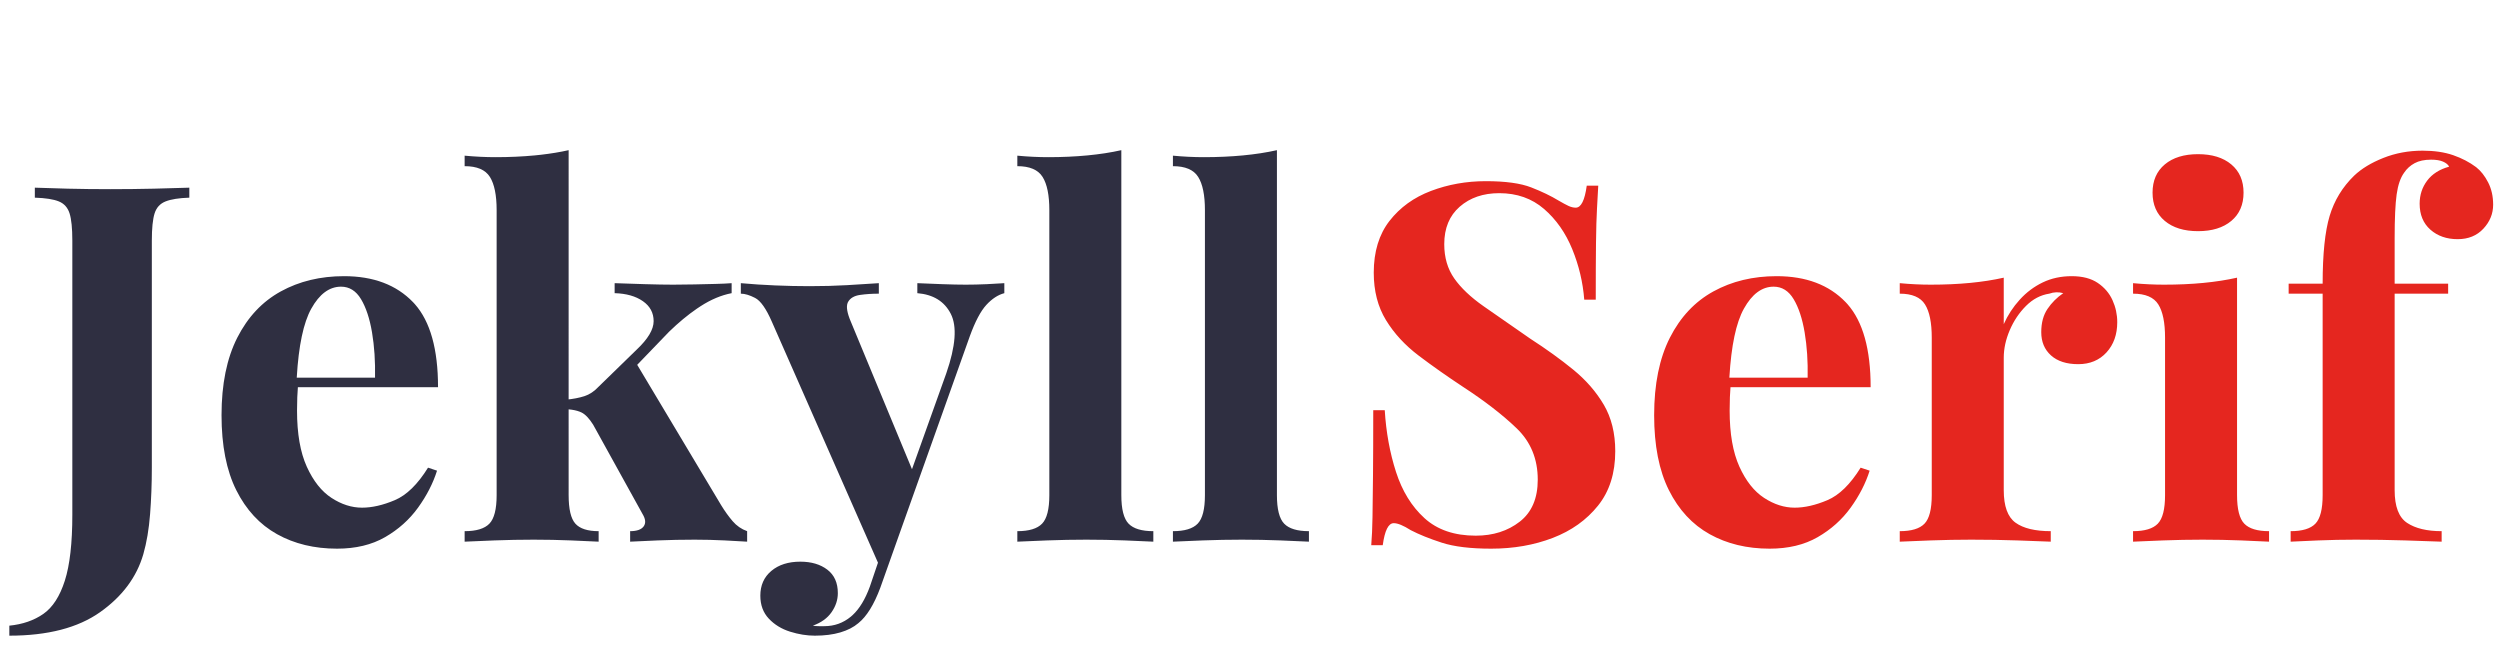
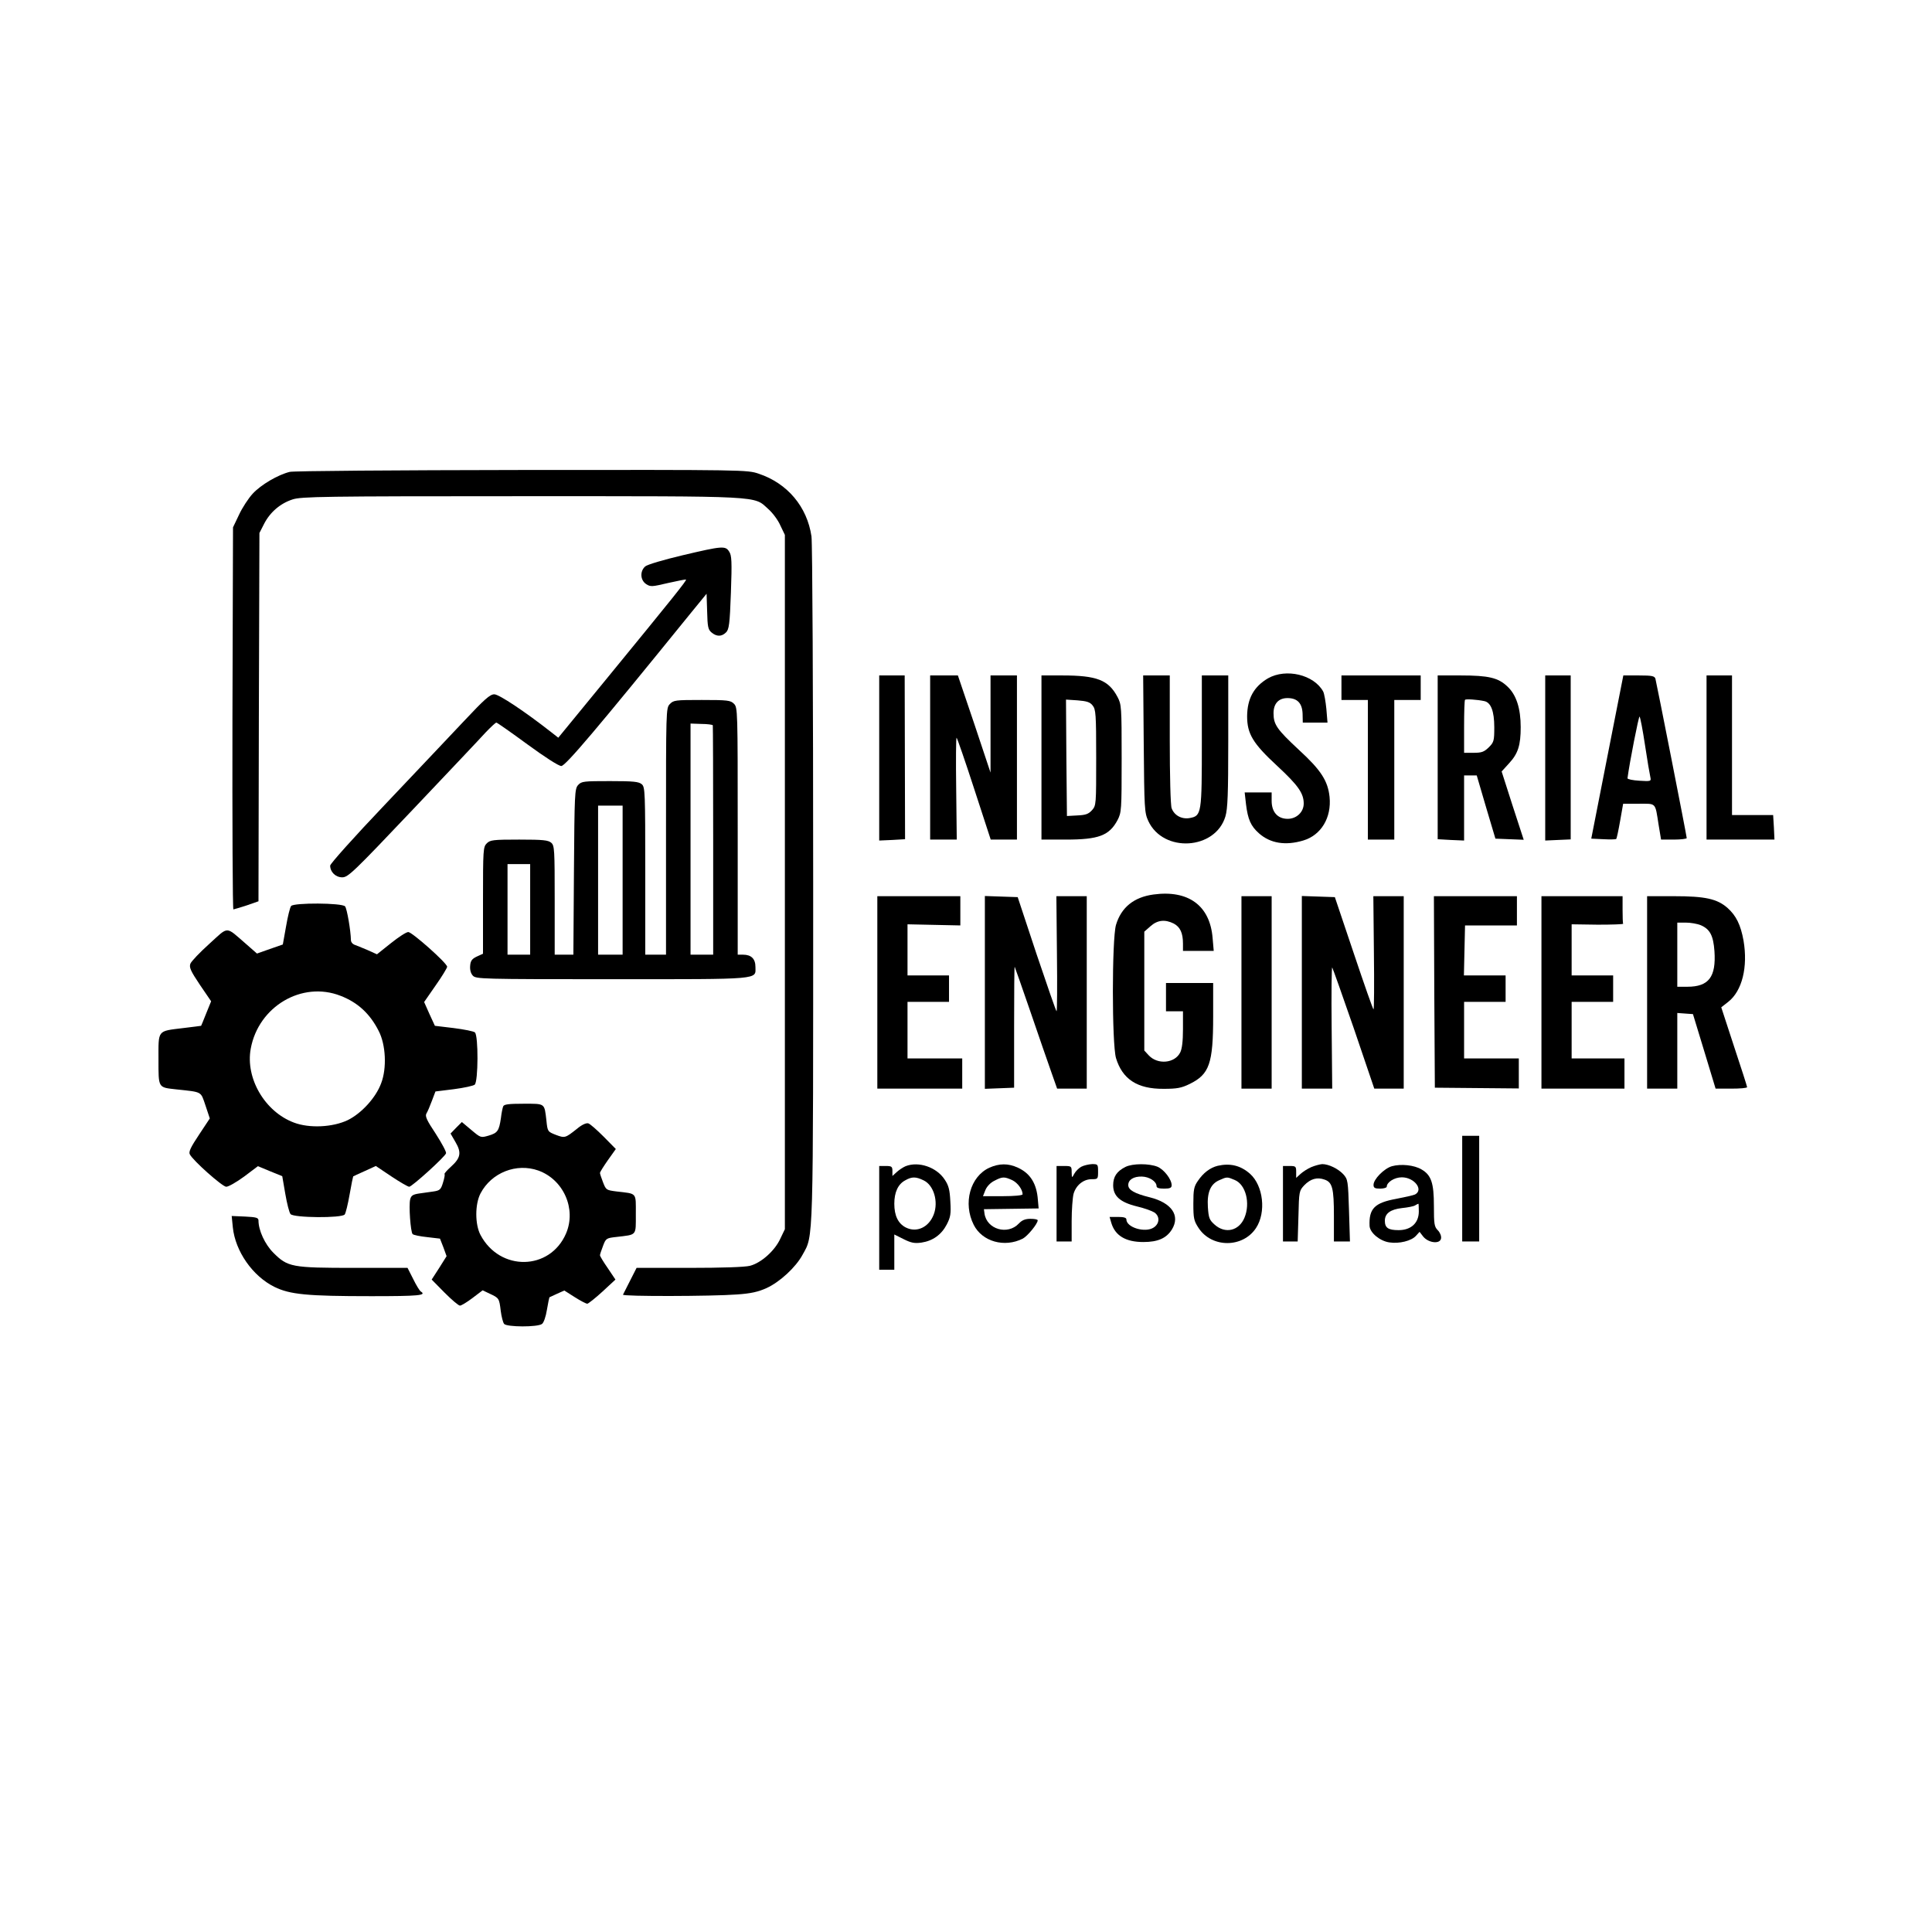
- <svg xmlns="http://www.w3.org/2000/svg" width="240px" height="64px" viewBox="0 0 240 64" version="1.1">
-   <g id="Page-1" stroke="none" stroke-width="1" fill="none" fill-rule="evenodd">
-     <g id="logo" transform="translate(2, 0)" fill-rule="nonzero">
-       <path id="Jekyll" fill="#2f2f41" d="M-1.104,61.024 C2.576,61.024 5.48,60.272 7.608,58.768 C9.736,57.264 11.12,55.408 11.76,53.2 C12.08,52.08 12.296,50.8 12.408,49.36 C12.52,47.92 12.576,46.44 12.576,44.92 L12.576,44.92 L12.576,23.104 C12.576,21.92 12.664,21.048 12.84,20.488 C13.016,19.928 13.368,19.544 13.896,19.336 C14.424,19.128 15.184,19.008 16.176,18.976 L16.176,18.976 L16.176,18.016 C15.28,18.048 14.152,18.08 12.792,18.112 C11.432,18.144 10.032,18.16 8.592,18.16 C7.152,18.16 5.784,18.144 4.488,18.112 C3.192,18.08 2.144,18.048 1.344,18.016 L1.344,18.016 L1.344,18.976 C2.368,19.008 3.136,19.128 3.648,19.336 C4.16,19.544 4.504,19.928 4.68,20.488 C4.856,21.048 4.944,21.92 4.944,23.104 L4.944,23.104 L4.944,49.408 C4.944,52.128 4.704,54.24 4.224,55.744 C3.744,57.248 3.056,58.312 2.16,58.936 C1.264,59.56 0.176,59.936 -1.104,60.064 L-1.104,60.064 L-1.104,61.024 Z M30.355,52.672 C32.147,52.672 33.683,52.304 34.963,51.568 C36.243,50.832 37.299,49.888 38.131,48.736 C38.963,47.584 39.571,46.4 39.955,45.184 L39.955,45.184 L39.091,44.896 C38.099,46.496 37.035,47.536 35.899,48.016 C34.763,48.496 33.715,48.736 32.755,48.736 C31.763,48.736 30.787,48.424 29.827,47.8 C28.867,47.176 28.075,46.176 27.451,44.8 C26.827,43.424 26.515,41.632 26.515,39.424 C26.515,38.976 26.523,38.544 26.539,38.128 C26.555,37.712 26.579,37.312 26.611,36.928 L26.593,37.168 L40.051,37.168 C40.051,33.532 39.309,30.875 37.826,29.197 L37.651,29.008 C36.051,27.344 33.843,26.512 31.027,26.512 C28.755,26.512 26.731,27 24.955,27.976 C23.179,28.952 21.787,30.432 20.779,32.416 C19.771,34.4 19.267,36.88 19.267,39.856 C19.267,42.768 19.739,45.168 20.683,47.056 C21.627,48.944 22.931,50.352 24.595,51.28 C26.259,52.208 28.179,52.672 30.355,52.672 Z M26.49,36.22 C26.669,33.175 27.133,30.979 27.883,29.632 C28.667,28.224 29.619,27.52 30.739,27.52 C31.539,27.52 32.179,27.92 32.659,28.72 C33.139,29.52 33.491,30.584 33.715,31.912 C33.939,33.24 34.035,34.688 34.003,36.256 L34.003,36.256 L26.487,36.256 L26.49,36.22 Z M69.725,52 L69.725,50.992 C69.181,50.8 68.717,50.48 68.333,50.032 C67.949,49.584 67.581,49.072 67.229,48.496 L67.229,48.496 L59.172,35.023 L62.237,31.84 C63.133,30.972 64.016,30.239 64.888,29.64 L65.261,29.392 C66.253,28.752 67.245,28.336 68.237,28.144 L68.237,28.144 L68.237,27.184 C67.853,27.216 67.341,27.24 66.701,27.256 C66.061,27.272 65.381,27.288 64.661,27.304 C63.941,27.32 63.261,27.328 62.621,27.328 C61.885,27.328 60.989,27.312 59.933,27.28 C58.877,27.248 57.901,27.216 57.005,27.184 L57.005,27.184 L57.005,28.144 C58.125,28.176 59.029,28.432 59.717,28.912 C60.405,29.392 60.749,30.032 60.749,30.832 C60.749,31.632 60.205,32.544 59.117,33.568 L59.117,33.568 L55.469,37.12 C55.053,37.568 54.597,37.872 54.101,38.032 C53.605,38.192 53.021,38.304 52.349,38.368 L52.588,38.342 L52.589,14.416 C51.762,14.603 50.869,14.75 49.909,14.859 L49.325,14.92 C48.141,15.032 46.893,15.088 45.581,15.088 C44.621,15.088 43.629,15.04 42.605,14.944 L42.605,14.944 L42.605,15.952 C43.789,15.952 44.597,16.296 45.029,16.984 C45.461,17.672 45.677,18.736 45.677,20.176 L45.677,20.176 L45.677,47.536 C45.677,48.88 45.445,49.792 44.981,50.272 C44.517,50.752 43.725,50.992 42.605,50.992 L42.605,50.992 L42.605,52 C43.245,51.968 44.197,51.928 45.461,51.88 C46.725,51.832 47.981,51.808 49.229,51.808 C50.445,51.808 51.637,51.832 52.805,51.88 C53.973,51.928 54.861,51.968 55.469,52 L55.469,52 L55.469,50.992 C54.413,50.992 53.669,50.752 53.237,50.272 C52.805,49.792 52.589,48.88 52.589,47.536 L52.589,47.536 L52.588,39.298 L52.602,39.298 C53.012,39.336 53.36,39.41 53.648,39.521 L53.813,39.592 C54.181,39.768 54.557,40.16 54.941,40.768 L54.941,40.768 L59.693,49.36 C59.981,49.84 60.013,50.232 59.789,50.536 C59.565,50.84 59.133,50.992 58.493,50.992 L58.493,50.992 L58.493,52 C59.069,51.968 59.949,51.928 61.133,51.88 C62.317,51.832 63.501,51.808 64.685,51.808 C65.645,51.808 66.605,51.832 67.565,51.88 C68.525,51.928 69.245,51.968 69.725,52 L69.725,52 Z M76.224,61.024 C77.152,61.024 77.968,60.92 78.672,60.712 C79.376,60.504 79.952,60.208 80.4,59.824 C81.2,59.184 81.904,58.048 82.512,56.416 L82.512,56.416 L84.336,51.28 L91.104,32.272 C91.616,30.864 92.144,29.864 92.688,29.272 C93.232,28.68 93.808,28.304 94.416,28.144 L94.416,28.144 L94.416,27.184 C94,27.216 93.44,27.248 92.736,27.28 C92.032,27.312 91.36,27.328 90.72,27.328 C90.08,27.328 89.328,27.312 88.464,27.28 C87.6,27.248 86.8,27.216 86.064,27.184 L86.064,27.184 L86.064,28.144 C87.6,28.272 88.672,28.936 89.28,30.136 C89.888,31.336 89.744,33.232 88.848,35.824 L88.848,35.824 L85.55,45.046 L79.68,30.88 C79.325,30.053 79.223,29.451 79.373,29.074 L79.416,28.984 C79.624,28.616 80.008,28.392 80.568,28.312 C81.128,28.232 81.728,28.192 82.368,28.192 L82.368,28.192 L82.368,27.184 C81.408,27.248 80.384,27.312 79.296,27.376 C78.208,27.44 77.008,27.472 75.696,27.472 C74.64,27.472 73.544,27.448 72.408,27.4 C71.272,27.352 70.176,27.28 69.12,27.184 L69.12,27.184 L69.12,28.192 C69.504,28.192 69.96,28.328 70.488,28.6 C71.016,28.872 71.552,29.632 72.096,30.88 L72.096,30.88 L82.285,54.018 L81.504,56.32 C81.061,57.531 80.509,58.442 79.847,59.053 L79.68,59.2 C78.944,59.808 78.096,60.112 77.136,60.112 L77.136,60.112 L76.608,60.112 C76.384,60.112 76.192,60.096 76.032,60.064 C76.832,59.776 77.432,59.344 77.832,58.768 C78.232,58.192 78.432,57.584 78.432,56.944 C78.432,55.952 78.096,55.2 77.424,54.688 C76.752,54.176 75.888,53.92 74.832,53.92 C73.68,53.92 72.752,54.216 72.048,54.808 C71.344,55.4 70.992,56.192 70.992,57.184 C70.992,58.08 71.264,58.816 71.808,59.392 C72.352,59.968 73.032,60.384 73.848,60.64 C74.664,60.896 75.456,61.024 76.224,61.024 Z M108.72,52 L108.72,50.992 C107.6,50.992 106.808,50.752 106.344,50.272 C105.88,49.792 105.648,48.88 105.648,47.536 L105.648,47.536 L105.648,14.416 C104.656,14.64 103.568,14.808 102.384,14.92 C101.2,15.032 99.952,15.088 98.64,15.088 C97.68,15.088 96.688,15.04 95.664,14.944 L95.664,14.944 L95.664,15.952 C96.848,15.952 97.656,16.296 98.088,16.984 C98.52,17.672 98.736,18.736 98.736,20.176 L98.736,20.176 L98.736,47.536 C98.736,48.88 98.504,49.792 98.04,50.272 C97.576,50.752 96.784,50.992 95.664,50.992 L95.664,50.992 L95.664,52 C96.304,51.968 97.256,51.928 98.52,51.88 C99.784,51.832 101.04,51.808 102.288,51.808 C103.536,51.808 104.768,51.832 105.984,51.88 C107.2,51.928 108.112,51.968 108.72,52 L108.72,52 Z M123.657,52 L123.657,50.992 C122.537,50.992 121.745,50.752 121.281,50.272 C120.817,49.792 120.585,48.88 120.585,47.536 L120.585,47.536 L120.585,14.416 C119.593,14.64 118.505,14.808 117.321,14.92 C116.137,15.032 114.889,15.088 113.577,15.088 C112.617,15.088 111.625,15.04 110.601,14.944 L110.601,14.944 L110.601,15.952 C111.785,15.952 112.593,16.296 113.025,16.984 C113.457,17.672 113.673,18.736 113.673,20.176 L113.673,20.176 L113.673,47.536 C113.673,48.88 113.441,49.792 112.977,50.272 C112.513,50.752 111.721,50.992 110.601,50.992 L110.601,50.992 L110.601,52 C111.241,51.968 112.193,51.928 113.457,51.88 C114.721,51.832 115.977,51.808 117.225,51.808 C118.473,51.808 119.705,51.832 120.921,51.88 C122.137,51.928 123.049,51.968 123.657,52 L123.657,52 Z" />
-       <path id="Serif" fill="#E5261F" d="M141.16,52.672 C143.304,52.672 145.272,52.328 147.064,51.64 C148.856,50.952 150.304,49.92 151.408,48.544 C152.512,47.168 153.064,45.424 153.064,43.312 C153.064,41.584 152.696,40.096 151.96,38.848 C151.224,37.6 150.248,36.48 149.032,35.488 C147.816,34.496 146.44,33.504 144.904,32.512 C143.144,31.296 141.648,30.256 140.416,29.392 C139.184,28.528 138.248,27.64 137.608,26.728 C136.968,25.816 136.648,24.72 136.648,23.44 C136.648,21.904 137.144,20.704 138.136,19.84 C139.128,18.976 140.392,18.544 141.928,18.544 C143.624,18.544 145.056,19.048 146.224,20.056 C147.392,21.064 148.296,22.352 148.936,23.92 C149.576,25.488 149.96,27.104 150.088,28.768 L150.088,28.768 L151.192,28.768 C151.192,26.528 151.2,24.72 151.216,23.344 C151.232,21.968 151.264,20.856 151.312,20.008 C151.36,19.16 151.4,18.432 151.432,17.824 L151.432,17.824 L150.328,17.824 C150.136,19.232 149.784,19.936 149.272,19.936 C149.048,19.936 148.816,19.88 148.576,19.768 C148.336,19.656 148.024,19.488 147.64,19.264 C146.904,18.816 146.024,18.392 145,17.992 C143.976,17.592 142.52,17.392 140.632,17.392 C138.776,17.392 137.024,17.704 135.376,18.328 C133.728,18.952 132.4,19.912 131.392,21.208 C130.384,22.504 129.88,24.16 129.88,26.176 C129.88,27.936 130.272,29.456 131.056,30.736 C131.84,32.016 132.888,33.152 134.2,34.144 C135.512,35.136 136.92,36.128 138.424,37.12 C140.536,38.496 142.264,39.832 143.608,41.128 C144.952,42.424 145.624,44.064 145.624,46.048 C145.624,47.84 145.048,49.184 143.896,50.08 C142.744,50.976 141.336,51.424 139.672,51.424 C137.624,51.424 135.984,50.864 134.752,49.744 C133.52,48.624 132.608,47.144 132.016,45.304 C131.424,43.464 131.064,41.488 130.936,39.376 L130.936,39.376 L129.832,39.376 C129.832,41.904 129.824,43.992 129.808,45.64 C129.792,47.288 129.776,48.624 129.76,49.648 C129.744,50.672 129.704,51.568 129.64,52.336 L129.64,52.336 L130.744,52.336 C130.936,50.928 131.288,50.224 131.8,50.224 C132.184,50.224 132.728,50.448 133.432,50.896 C134.232,51.312 135.224,51.712 136.408,52.096 C137.592,52.48 139.176,52.672 141.16,52.672 Z M167.886,52.672 C169.678,52.672 171.214,52.304 172.494,51.568 C173.774,50.832 174.83,49.888 175.662,48.736 C176.494,47.584 177.102,46.4 177.486,45.184 L177.486,45.184 L176.622,44.896 C175.63,46.496 174.566,47.536 173.43,48.016 C172.294,48.496 171.246,48.736 170.286,48.736 C169.294,48.736 168.318,48.424 167.358,47.8 C166.398,47.176 165.606,46.176 164.982,44.8 C164.358,43.424 164.046,41.632 164.046,39.424 C164.046,38.976 164.054,38.544 164.07,38.128 C164.086,37.712 164.11,37.312 164.142,36.928 L164.124,37.168 L177.582,37.168 C177.582,33.532 176.84,30.875 175.357,29.197 L175.182,29.008 C173.582,27.344 171.374,26.512 168.558,26.512 C166.286,26.512 164.262,27 162.486,27.976 C160.71,28.952 159.318,30.432 158.31,32.416 C157.302,34.4 156.798,36.88 156.798,39.856 C156.798,42.768 157.27,45.168 158.214,47.056 C159.158,48.944 160.462,50.352 162.126,51.28 C163.79,52.208 165.71,52.672 167.886,52.672 Z M164.021,36.22 C164.2,33.175 164.664,30.979 165.414,29.632 C166.198,28.224 167.15,27.52 168.27,27.52 C169.07,27.52 169.71,27.92 170.19,28.72 C170.67,29.52 171.022,30.584 171.246,31.912 C171.47,33.24 171.566,34.688 171.534,36.256 L171.534,36.256 L164.018,36.256 L164.021,36.22 Z M194.872,52 L194.872,50.992 C193.368,50.992 192.24,50.72 191.488,50.176 C190.736,49.632 190.36,48.592 190.36,47.056 L190.36,47.056 L190.36,34.336 C190.36,33.472 190.552,32.592 190.936,31.696 C191.32,30.8 191.84,30.024 192.496,29.368 C193.152,28.712 193.896,28.32 194.728,28.192 C195.176,28.032 195.624,28.016 196.072,28.144 C195.464,28.56 194.96,29.064 194.56,29.656 C194.16,30.248 193.96,30.992 193.96,31.888 C193.96,32.816 194.272,33.56 194.896,34.12 C195.52,34.68 196.392,34.96 197.512,34.96 C198.632,34.96 199.536,34.584 200.224,33.832 C200.912,33.08 201.256,32.112 201.256,30.928 C201.256,30.192 201.104,29.488 200.8,28.816 C200.496,28.144 200.024,27.592 199.384,27.16 C198.744,26.728 197.912,26.512 196.888,26.512 C195.864,26.512 194.936,26.712 194.104,27.112 C193.272,27.512 192.536,28.064 191.896,28.768 C191.256,29.472 190.744,30.256 190.36,31.12 L190.36,31.12 L190.36,26.656 C189.368,26.88 188.288,27.048 187.12,27.16 C185.952,27.272 184.696,27.328 183.352,27.328 C182.392,27.328 181.4,27.28 180.376,27.184 L180.376,27.184 L180.376,28.192 C181.56,28.192 182.368,28.536 182.8,29.224 C183.232,29.912 183.448,30.976 183.448,32.416 L183.448,32.416 L183.448,47.536 C183.448,48.88 183.216,49.792 182.752,50.272 C182.288,50.752 181.496,50.992 180.376,50.992 L180.376,50.992 L180.376,52 C181.048,51.968 182.04,51.928 183.352,51.88 C184.664,51.832 185.96,51.808 187.24,51.808 C188.776,51.808 190.248,51.832 191.656,51.88 C193.064,51.928 194.136,51.968 194.872,52 L194.872,52 Z M209.013,22.192 C210.357,22.192 211.421,21.864 212.205,21.208 C212.989,20.552 213.381,19.648 213.381,18.496 C213.381,17.344 212.989,16.44 212.205,15.784 C211.421,15.128 210.357,14.8 209.013,14.8 C207.669,14.8 206.605,15.128 205.821,15.784 C205.037,16.44 204.645,17.344 204.645,18.496 C204.645,19.648 205.037,20.552 205.821,21.208 C206.605,21.864 207.669,22.192 209.013,22.192 Z M215.829,52 L215.829,50.992 C214.709,50.992 213.917,50.752 213.453,50.272 C212.989,49.792 212.757,48.88 212.757,47.536 L212.757,47.536 L212.757,26.656 C211.765,26.88 210.685,27.048 209.517,27.16 C208.349,27.272 207.093,27.328 205.749,27.328 C204.789,27.328 203.797,27.28 202.773,27.184 L202.773,27.184 L202.773,28.192 C203.957,28.192 204.765,28.536 205.197,29.224 C205.629,29.912 205.845,30.976 205.845,32.416 L205.845,32.416 L205.845,47.536 C205.845,48.88 205.613,49.792 205.149,50.272 C204.685,50.752 203.893,50.992 202.773,50.992 L202.773,50.992 L202.773,52 C203.413,51.968 204.373,51.928 205.653,51.88 C206.933,51.832 208.197,51.808 209.445,51.808 C210.693,51.808 211.925,51.832 213.141,51.88 C214.357,51.928 215.253,51.968 215.829,52 L215.829,52 Z M232.398,52 L232.398,50.992 C230.99,50.992 229.886,50.728 229.086,50.2 C228.286,49.672 227.886,48.624 227.886,47.056 L227.886,47.056 L227.886,28.192 L233.022,28.192 L233.022,27.232 L227.886,27.232 L227.886,22.864 C227.886,20.976 227.95,19.576 228.078,18.664 C228.206,17.752 228.446,17.056 228.798,16.576 C229.054,16.192 229.39,15.888 229.806,15.664 C230.222,15.44 230.75,15.328 231.39,15.328 C231.87,15.328 232.254,15.392 232.542,15.52 C232.83,15.648 233.022,15.808 233.118,16 C232.19,16.256 231.486,16.704 231.006,17.344 C230.526,17.984 230.286,18.72 230.286,19.552 C230.286,20.608 230.63,21.44 231.318,22.048 C232.006,22.656 232.878,22.96 233.934,22.96 C234.958,22.96 235.782,22.624 236.406,21.952 C237.03,21.28 237.342,20.512 237.342,19.648 C237.342,18.848 237.182,18.136 236.862,17.512 C236.542,16.888 236.158,16.4 235.71,16.048 C235.07,15.568 234.334,15.184 233.502,14.896 C232.67,14.608 231.694,14.464 230.574,14.464 C229.23,14.464 227.974,14.696 226.806,15.16 C225.638,15.624 224.702,16.192 223.998,16.864 C222.878,17.952 222.094,19.24 221.646,20.728 C221.198,22.216 220.974,24.384 220.974,27.232 L220.974,27.232 L217.71,27.232 L217.71,28.192 L220.974,28.192 L220.974,47.536 C220.974,48.88 220.742,49.792 220.278,50.272 C219.814,50.752 219.022,50.992 217.902,50.992 L217.902,50.992 L217.902,52 C218.51,51.968 219.398,51.928 220.566,51.88 C221.734,51.832 222.926,51.808 224.142,51.808 C225.806,51.808 227.39,51.832 228.894,51.88 C230.398,51.928 231.566,51.968 232.398,52 L232.398,52 Z" />
-     </g>
+ <svg xmlns="http://www.w3.org/2000/svg" version="1.0" width="1024pt" height="1024pt" viewBox="0 0 1024 1024" preserveAspectRatio="xMidYMid meet">
+   <g transform="translate(0,1024) scale(0.1,-0.1)" fill="#000000" stroke="none">
+     <path d="M1536 7739 c-62 -15 -153 -68 -197 -116 -22 -24 -55 -74 -72 -111 l-32 -67 -3 -1012 c-1 -557 1 -1013 5 -1013 3 0 35 10 70 21 l63 22 2 976 3 976 25 49 c32 62 86 108 151 129 46 15 161 17 1213 17 1295 0 1229 3 1308 -68 23 -20 52 -59 64 -87 l24 -50 0 -1840 0 -1840 -24 -50 c-29 -64 -102 -129 -161 -144 -27 -7 -150 -11 -322 -11 l-279 0 -34 -67 c-19 -38 -36 -71 -38 -75 -5 -10 472 -9 603 1 75 5 114 14 158 34 70 32 155 110 191 177 58 106 56 27 56 1965 0 1006 -4 1807 -9 1842 -23 157 -127 281 -279 332 -61 21 -74 21 -1254 20 -679 -1 -1210 -5 -1232 -10z" />
+     <path d="M3618 7297 c-101 -24 -186 -49 -198 -59 -29 -25 -27 -73 5 -94 23 -15 31 -14 116 6 50 11 93 20 95 18 4 -5 -70 -97 -409 -511 l-268 -327 -37 29 c-139 109 -277 201 -302 201 -23 0 -52 -26 -161 -142 -74 -78 -263 -279 -421 -445 -159 -167 -288 -311 -288 -321 0 -34 29 -62 64 -62 31 0 60 28 373 358 186 196 361 381 387 410 27 28 52 52 57 52 4 0 78 -52 164 -115 93 -68 166 -115 180 -115 22 0 188 196 685 809 l85 104 3 -94 c2 -81 5 -96 23 -111 27 -23 54 -23 77 0 16 16 20 43 26 212 6 165 4 196 -9 216 -20 32 -35 31 -247 -19z" />
+     <path d="M6721 6645 c-75 -44 -110 -107 -111 -201 0 -93 30 -144 160 -264 111 -103 140 -145 140 -199 0 -45 -38 -81 -85 -81 -53 0 -85 36 -85 95 l0 45 -71 0 -72 0 7 -62 c10 -81 25 -116 69 -155 60 -53 140 -66 234 -38 95 28 151 121 140 231 -9 85 -45 142 -163 250 -117 109 -134 134 -134 194 0 51 27 80 74 80 52 0 78 -27 80 -83 l1 -47 65 0 66 0 -6 73 c-4 39 -11 81 -17 92 -49 89 -196 124 -292 70z" />
+     <path d="M4660 6223 l0 -438 68 3 69 4 -1 434 -1 434 -67 0 -68 0 0 -437z" />
+     <path d="M4930 6225 l0 -435 70 0 71 0 -3 270 c-2 149 -1 270 2 270 3 -1 45 -122 93 -270 l88 -270 70 0 69 0 0 435 0 435 -70 0 -70 0 0 -257 0 -258 -86 258 -87 257 -73 0 -74 0 0 -435z" />
+     <path d="M5520 6225 l0 -435 129 0 c174 0 230 21 274 103 21 41 22 51 22 327 0 275 -1 286 -22 326 -48 90 -109 114 -293 114 l-110 0 0 -435z m271 276 c17 -21 19 -45 19 -277 0 -248 0 -253 -22 -278 -19 -21 -34 -26 -78 -28 l-55 -3 -3 309 -2 308 61 -4 c49 -4 66 -9 80 -27z" />
+     <path d="M6062 6298 c3 -346 4 -365 24 -409 79 -171 356 -154 409 24 12 41 15 118 15 399 l0 348 -70 0 -70 0 0 -345 c0 -390 -1 -399 -65 -411 -42 -7 -81 14 -95 52 -6 14 -10 173 -10 365 l0 339 -71 0 -70 0 3 -362z" />
+     <path d="M7110 6595 l0 -65 70 0 70 0 0 -370 0 -370 70 0 70 0 0 370 0 370 70 0 70 0 0 65 0 65 -210 0 -210 0 0 -65z" />
+     <path d="M7620 6226 l0 -434 70 -4 70 -3 0 173 0 172 33 0 34 0 49 -167 50 -168 75 -3 75 -3 -59 181 -58 181 40 44 c47 51 61 95 61 191 0 99 -23 171 -70 215 -49 47 -100 59 -249 59 l-121 0 0 -434z m247 298 c35 -7 53 -53 53 -139 0 -71 -2 -79 -29 -106 -25 -24 -37 -29 -80 -29 l-51 0 0 138 c0 76 2 141 5 143 5 5 65 1 102 -7z" />
+     <path d="M8190 6223 l0 -438 67 3 68 3 0 435 0 434 -67 0 -68 0 0 -437z" />
+     <path d="M8519 6228 l-85 -433 64 -3 c35 -2 66 -1 68 1 3 2 12 45 21 96 l16 91 83 0 c94 0 86 9 105 -112 l13 -78 68 0 c37 0 68 4 68 8 0 11 -160 823 -166 845 -5 14 -18 17 -88 17 l-82 0 -85 -432z m200 62 c12 -80 25 -156 28 -168 5 -23 4 -24 -58 -20 -35 2 -63 8 -63 13 11 84 60 333 64 327 4 -4 17 -72 29 -152z" />
+     <path d="M9045 6225 l0 -435 180 0 180 0 -3 65 -4 65 -109 0 -109 0 0 370 0 370 -67 0 -68 0 0 -435z" />
+     <path d="M3550 6508 c-20 -21 -20 -31 -20 -675 l0 -653 -55 0 -55 0 0 443 c0 417 -1 445 -18 460 -16 14 -43 17 -169 17 -140 0 -151 -1 -169 -21 -18 -20 -19 -45 -22 -460 l-3 -439 -49 0 -50 0 0 288 c0 267 -1 290 -18 305 -16 14 -43 17 -170 17 -139 0 -154 -2 -172 -20 -19 -19 -20 -33 -20 -302 l0 -283 -33 -15 c-25 -12 -33 -22 -35 -48 -2 -22 3 -41 14 -53 17 -18 42 -19 739 -19 800 0 759 -3 759 65 0 43 -22 65 -66 65 l-28 0 0 655 c0 642 0 655 -20 675 -18 18 -33 20 -170 20 -141 0 -150 -1 -170 -22z m228 -112 c1 -3 2 -278 2 -611 l0 -605 -60 0 -60 0 0 613 0 612 57 -2 c32 0 59 -4 61 -7z m-478 -821 l0 -395 -65 0 -65 0 0 395 0 395 65 0 65 0 0 -395z m-490 -155 l0 -240 -60 0 -60 0 0 240 0 240 60 0 60 0 0 -240z" />
+     <path d="M6114 5499 c-104 -14 -171 -68 -199 -161 -22 -76 -22 -630 0 -706 34 -112 113 -164 252 -163 71 0 94 4 139 26 104 51 124 108 124 357 l0 178 -125 0 -125 0 0 -75 0 -75 45 0 45 0 0 -95 c0 -64 -5 -105 -15 -124 -29 -57 -119 -65 -166 -15 l-24 26 0 315 0 315 33 29 c37 33 77 37 123 14 34 -18 49 -50 49 -106 l0 -39 81 0 82 0 -6 69 c-14 171 -128 255 -313 230z" />
+     <path d="M4650 4980 l0 -510 225 0 225 0 0 80 0 80 -145 0 -145 0 0 150 0 150 110 0 110 0 0 70 0 70 -110 0 -110 0 0 136 0 135 140 -3 140 -3 0 78 0 77 -220 0 -220 0 0 -510z" />
+     <path d="M5220 4980 l0 -511 78 3 77 3 0 322 c0 177 1 320 3 319 1 -2 39 -108 83 -237 44 -129 94 -273 111 -321 l31 -88 78 0 79 0 0 510 0 510 -81 0 -80 0 3 -305 c2 -168 1 -305 -2 -305 -3 1 -50 137 -106 303 l-100 302 -87 3 -87 3 0 -511z" />
+     <path d="M6580 4980 l0 -510 80 0 80 0 0 510 0 510 -80 0 -80 0 0 -510z" />
+     <path d="M6900 4980 l0 -510 80 0 81 0 -3 325 c-2 178 0 321 3 317 3 -4 55 -150 115 -324 l108 -318 78 0 78 0 0 510 0 510 -80 0 -81 0 3 -300 c2 -165 1 -300 -2 -300 -3 0 -50 134 -105 298 l-100 297 -87 3 -88 3 0 -511z" />
+     <path d="M7602 4983 l3 -508 223 -2 222 -2 0 79 0 80 -145 0 -145 0 0 150 0 150 110 0 110 0 0 70 0 70 -110 0 -111 0 3 133 3 132 138 0 137 0 0 78 0 77 -220 0 -220 0 2 -507z" />
+     <path d="M8170 4980 l0 -510 220 0 220 0 0 80 0 80 -140 0 -140 0 0 150 0 150 110 0 110 0 0 70 0 70 -110 0 -110 0 0 135 0 136 138 -2 c75 0 136 2 135 5 -2 3 -3 38 -3 76 l0 70 -215 0 -215 0 0 -510z" />
+     <path d="M8730 4980 l0 -510 80 0 80 0 0 201 0 200 41 -3 42 -3 60 -197 60 -198 84 0 c45 0 83 3 83 8 0 4 -31 101 -69 215 l-68 208 37 29 c74 58 105 185 81 325 -15 83 -39 132 -85 173 -55 48 -118 62 -283 62 l-143 0 0 -510z m285 356 c48 -21 66 -54 72 -138 9 -136 -30 -188 -144 -188 l-53 0 0 170 0 170 45 0 c25 0 61 -6 80 -14z" />
+     <path d="M1543 5438 c-6 -7 -18 -56 -27 -109 l-17 -95 -69 -24 -68 -24 -57 50 c-112 97 -91 96 -195 2 -51 -46 -96 -93 -101 -106 -7 -19 1 -38 50 -111 l60 -88 -26 -64 c-14 -35 -26 -65 -27 -66 0 0 -43 -6 -95 -12 -139 -17 -131 -8 -131 -166 0 -154 -3 -148 95 -159 139 -15 128 -9 154 -85 l23 -69 -57 -86 c-44 -66 -56 -91 -49 -104 17 -34 173 -172 193 -172 12 0 54 24 95 54 l73 55 65 -27 64 -26 16 -93 c9 -52 21 -100 28 -108 17 -20 272 -22 287 -2 5 6 17 54 26 106 9 52 18 95 19 96 2 1 29 14 61 28 l59 27 82 -55 c45 -30 88 -55 95 -55 14 0 188 157 195 177 3 7 -22 53 -54 103 -48 72 -58 94 -50 108 6 9 19 40 29 67 l19 50 97 12 c54 7 104 18 111 24 19 16 20 261 1 277 -6 6 -57 16 -112 23 l-100 12 -29 63 -28 63 61 88 c34 48 61 93 61 99 0 19 -186 184 -206 184 -11 0 -52 -27 -92 -59 l-74 -59 -51 23 c-29 12 -60 25 -69 28 -10 4 -18 14 -18 24 -1 51 -21 167 -31 179 -16 19 -272 20 -286 2z m262 -476 c91 -35 156 -95 202 -186 38 -73 44 -198 13 -278 -28 -76 -104 -159 -177 -195 -80 -38 -203 -44 -285 -13 -155 58 -258 236 -229 392 41 224 272 360 476 280z" />
+     <path d="M2667 4376 c-3 -7 -9 -35 -12 -62 -10 -68 -18 -79 -65 -93 -42 -12 -42 -12 -92 30 l-50 42 -30 -30 -30 -31 26 -45 c33 -56 28 -84 -24 -131 -21 -19 -36 -36 -34 -39 3 -2 -1 -23 -8 -45 -11 -37 -17 -42 -50 -47 -21 -3 -56 -8 -78 -11 -32 -5 -41 -11 -46 -31 -8 -32 2 -173 13 -184 5 -5 39 -12 77 -16 l68 -8 18 -46 17 -47 -39 -62 -40 -62 68 -69 c38 -38 74 -69 82 -69 7 0 37 18 66 40 l54 41 38 -18 c49 -23 50 -24 58 -91 4 -31 12 -62 18 -69 14 -17 178 -18 201 0 9 7 20 38 26 76 6 35 12 64 13 65 2 1 20 9 41 19 l38 17 55 -35 c30 -19 60 -35 67 -35 6 1 43 30 81 65 l68 63 -41 61 c-23 33 -41 63 -41 68 0 4 7 26 16 49 15 40 17 42 72 48 109 13 102 4 102 121 0 117 8 107 -102 120 -55 7 -56 8 -72 49 -9 23 -16 45 -16 49 0 5 19 35 42 68 l42 59 -64 65 c-36 36 -72 68 -82 71 -11 3 -34 -7 -60 -29 -62 -49 -64 -50 -112 -32 -43 17 -44 17 -50 77 -11 92 -5 88 -121 88 -78 0 -104 -3 -108 -14z m186 -340 c134 -48 203 -204 147 -334 -85 -197 -350 -202 -453 -8 -30 56 -30 164 0 221 58 110 190 162 306 121z" />
+     <path d="M7750 3940 l0 -280 45 0 45 0 0 280 0 280 -45 0 -45 0 0 -280z" />
+     <path d="M4800 4059 c-14 -6 -35 -20 -47 -31 l-23 -21 0 26 c0 24 -4 27 -35 27 l-35 0 0 -275 0 -275 40 0 40 0 0 93 0 94 50 -25 c40 -20 58 -23 94 -18 60 9 106 42 134 96 20 39 23 56 19 122 -3 62 -9 85 -30 116 -43 66 -138 98 -207 71z m95 -75 c54 -25 80 -113 54 -181 -26 -68 -90 -98 -148 -69 -41 21 -61 63 -61 126 0 61 20 104 58 124 35 20 56 20 97 0z" />
+     <path d="M5244 4051 c-102 -47 -141 -188 -83 -303 45 -89 163 -122 260 -73 26 14 79 79 79 97 0 5 -17 8 -38 8 -28 0 -45 -7 -62 -25 -59 -63 -170 -31 -182 53 l-3 23 145 2 145 2 -4 45 c-6 86 -40 141 -106 171 -51 24 -99 23 -151 0z m121 -66 c29 -14 55 -50 55 -75 0 -6 -45 -10 -105 -10 l-105 0 13 33 c8 19 27 39 48 49 42 22 52 22 94 3z" />
+     <path d="M5731 4056 c-13 -7 -30 -24 -37 -37 -13 -24 -13 -24 -14 9 0 31 -2 32 -40 32 l-40 0 0 -200 0 -200 40 0 40 0 0 108 c0 59 5 124 10 144 13 46 52 78 96 78 33 0 34 1 34 40 0 39 -1 40 -32 40 -18 -1 -44 -7 -57 -14z" />
+     <path d="M5965 4055 c-46 -23 -65 -52 -65 -97 0 -57 36 -90 125 -112 39 -9 80 -24 93 -32 30 -20 29 -59 -3 -80 -45 -30 -145 0 -145 43 0 9 -14 13 -44 13 l-45 0 9 -31 c20 -68 76 -102 170 -102 77 0 122 20 151 66 46 74 -1 142 -117 171 -81 20 -114 39 -114 65 0 28 28 46 72 45 40 -1 78 -26 78 -51 0 -9 13 -13 40 -13 31 0 40 4 40 18 0 31 -40 83 -75 98 -45 18 -132 18 -170 -1z" />
+     <path d="M6454 4061 c-40 -10 -76 -37 -105 -80 -21 -30 -24 -47 -24 -121 0 -78 3 -91 28 -129 70 -106 234 -106 304 0 55 83 39 225 -32 288 -50 44 -105 57 -171 42z m90 -75 c59 -24 84 -123 52 -200 -29 -70 -102 -87 -158 -37 -28 25 -32 35 -36 93 -5 78 14 123 61 143 40 18 41 18 81 1z" />
+     <path d="M6950 4054 c-19 -8 -45 -25 -57 -36 l-23 -21 0 31 c0 30 -2 32 -35 32 l-35 0 0 -200 0 -200 39 0 39 0 4 134 c3 132 4 135 31 164 33 34 68 44 107 30 42 -14 50 -46 50 -193 l0 -135 43 0 42 0 -5 164 c-5 158 -6 165 -30 192 -28 30 -78 54 -112 54 -13 -1 -39 -8 -58 -16z" />
+     <path d="M7378 4059 c-42 -12 -98 -69 -98 -99 0 -16 7 -20 35 -20 19 0 35 5 35 10 0 24 41 50 80 50 66 0 117 -66 70 -91 -8 -4 -53 -14 -99 -23 -116 -21 -146 -52 -142 -144 2 -36 55 -80 105 -87 52 -8 117 8 141 35 l19 21 20 -26 c29 -34 90 -40 94 -8 2 12 -6 31 -17 42 -19 19 -21 33 -21 129 0 122 -14 164 -66 194 -39 23 -108 30 -156 17z m142 -240 c0 -61 -41 -99 -107 -99 -55 0 -73 12 -73 50 0 38 29 60 91 67 30 3 61 9 69 14 8 5 16 9 18 9 1 0 2 -18 2 -41z" />
+     <path d="M1234 3735 c13 -127 105 -259 221 -316 82 -40 171 -49 513 -49 251 0 296 4 262 25 -6 4 -24 33 -40 66 l-30 59 -283 0 c-331 0 -352 4 -428 80 -45 45 -79 119 -79 171 0 15 -12 18 -71 21 l-71 3 6 -60z" />
  </g>
</svg>
